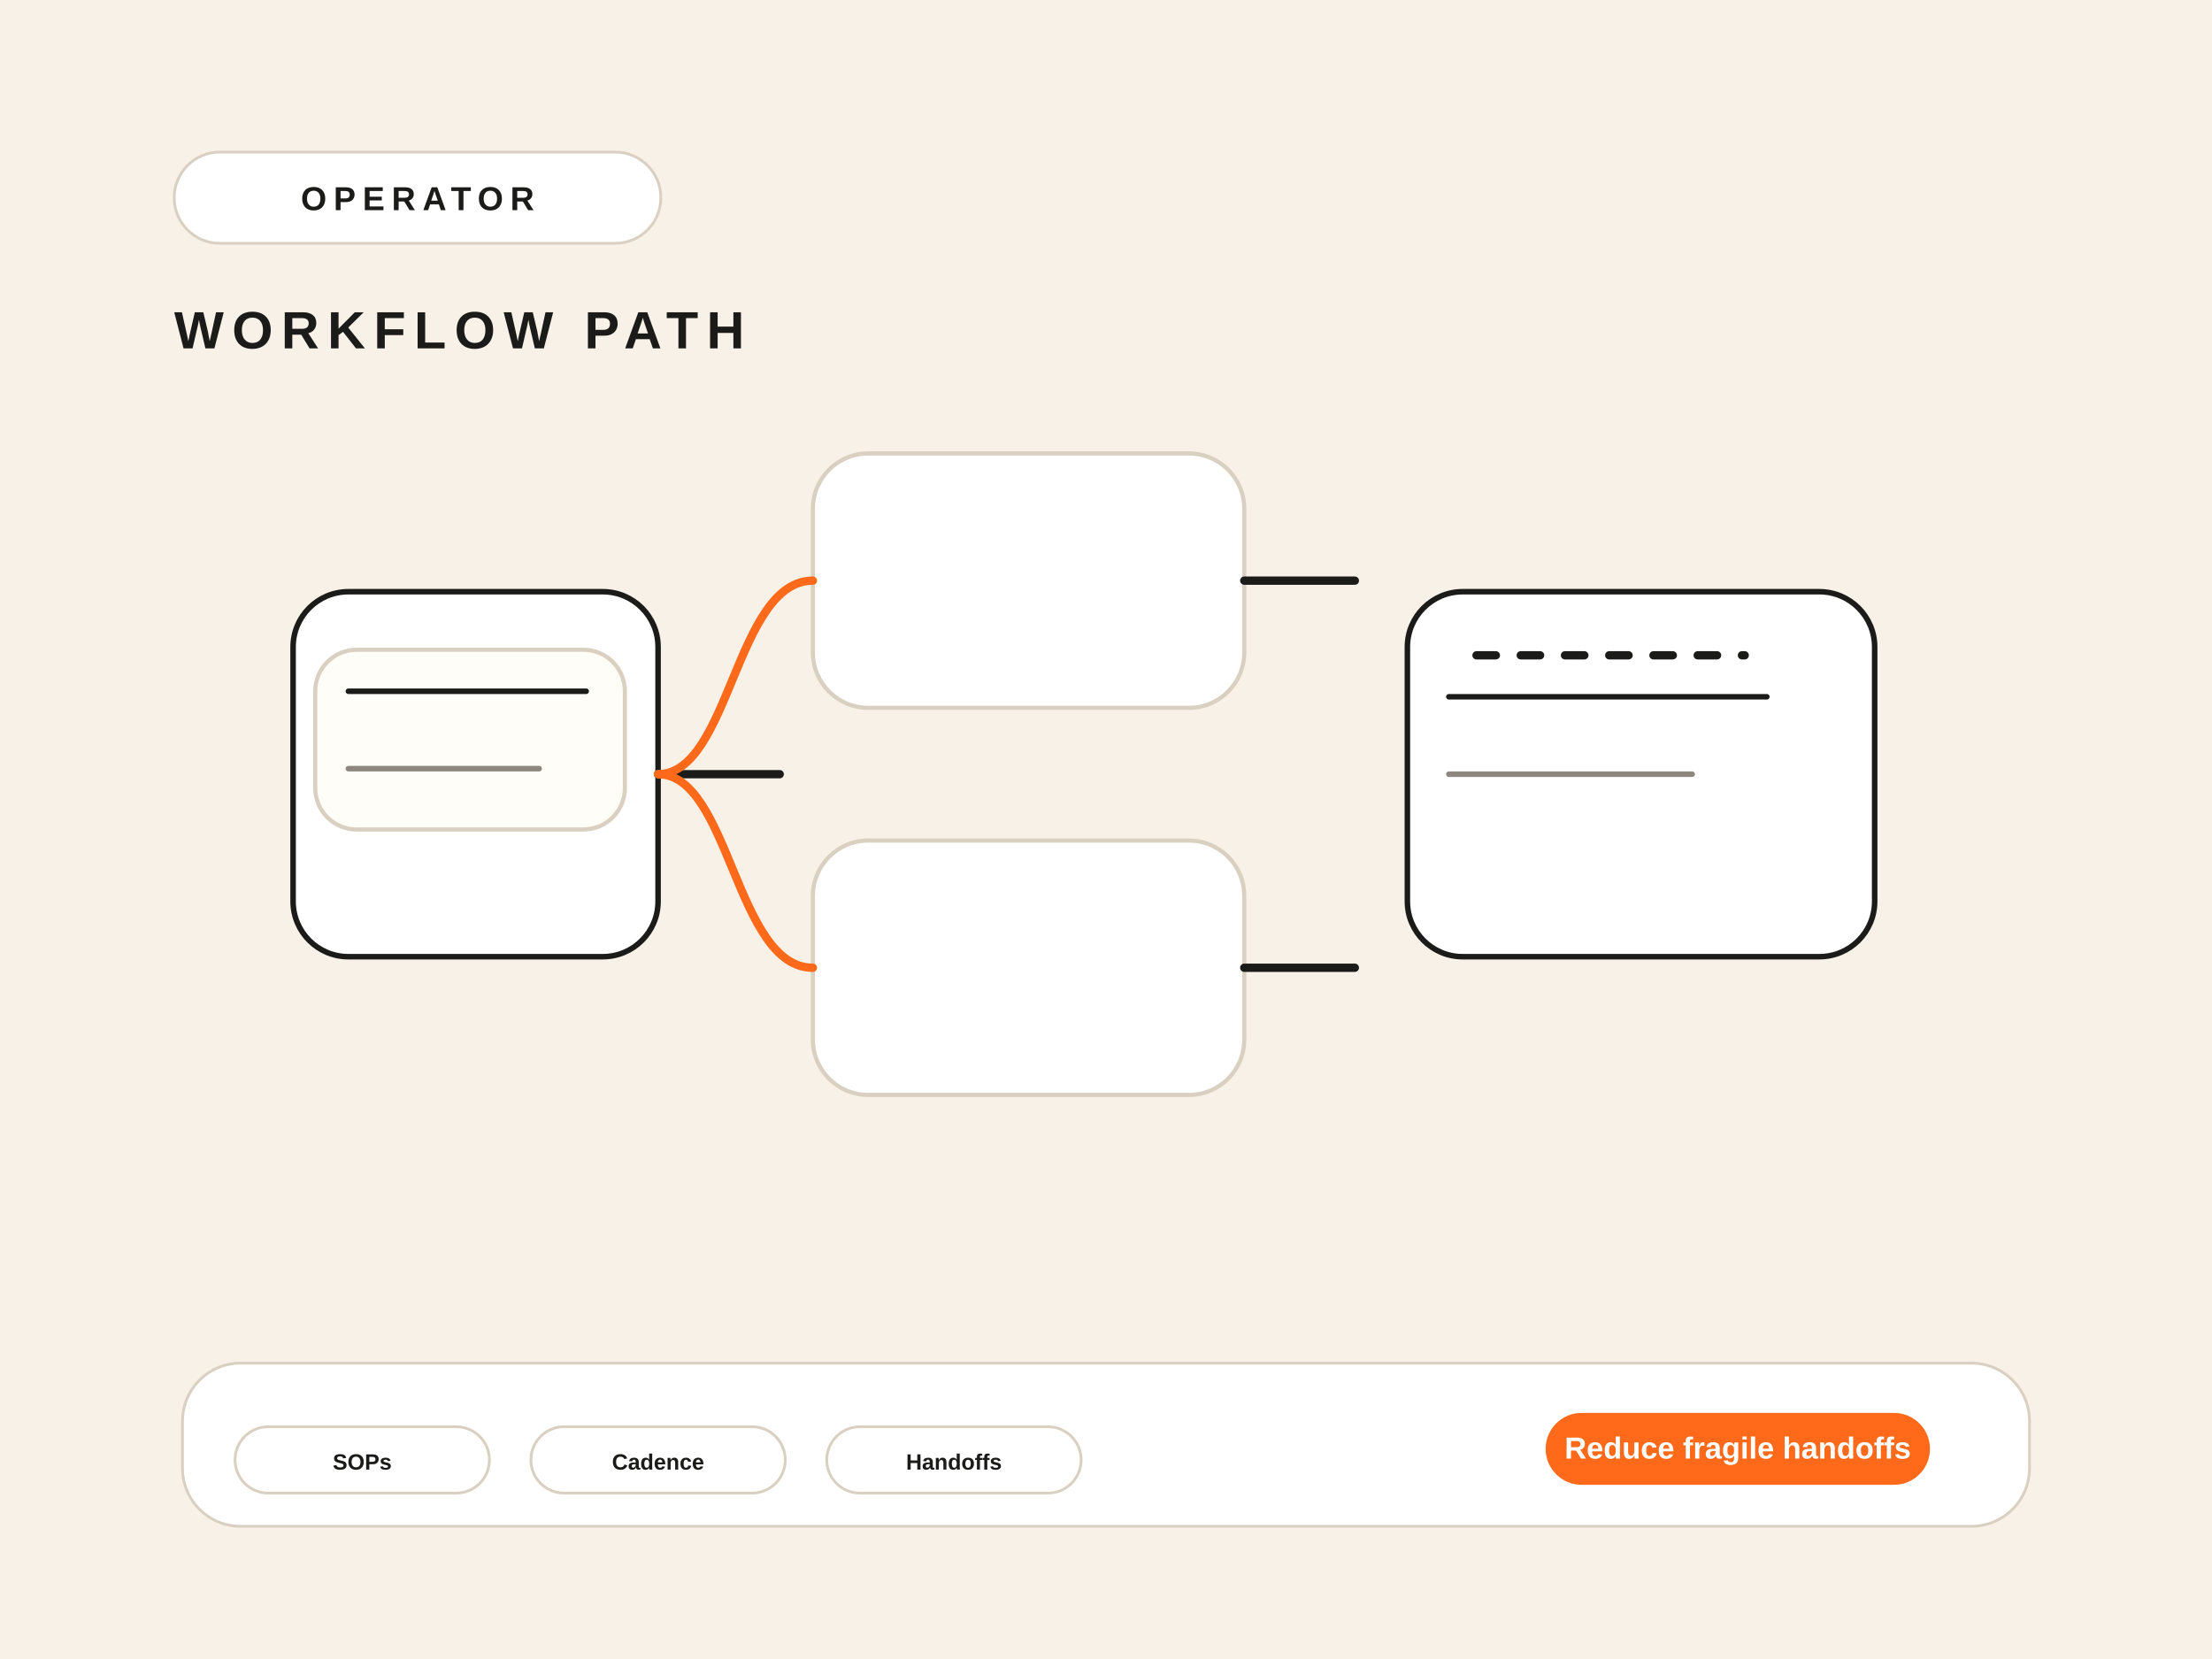
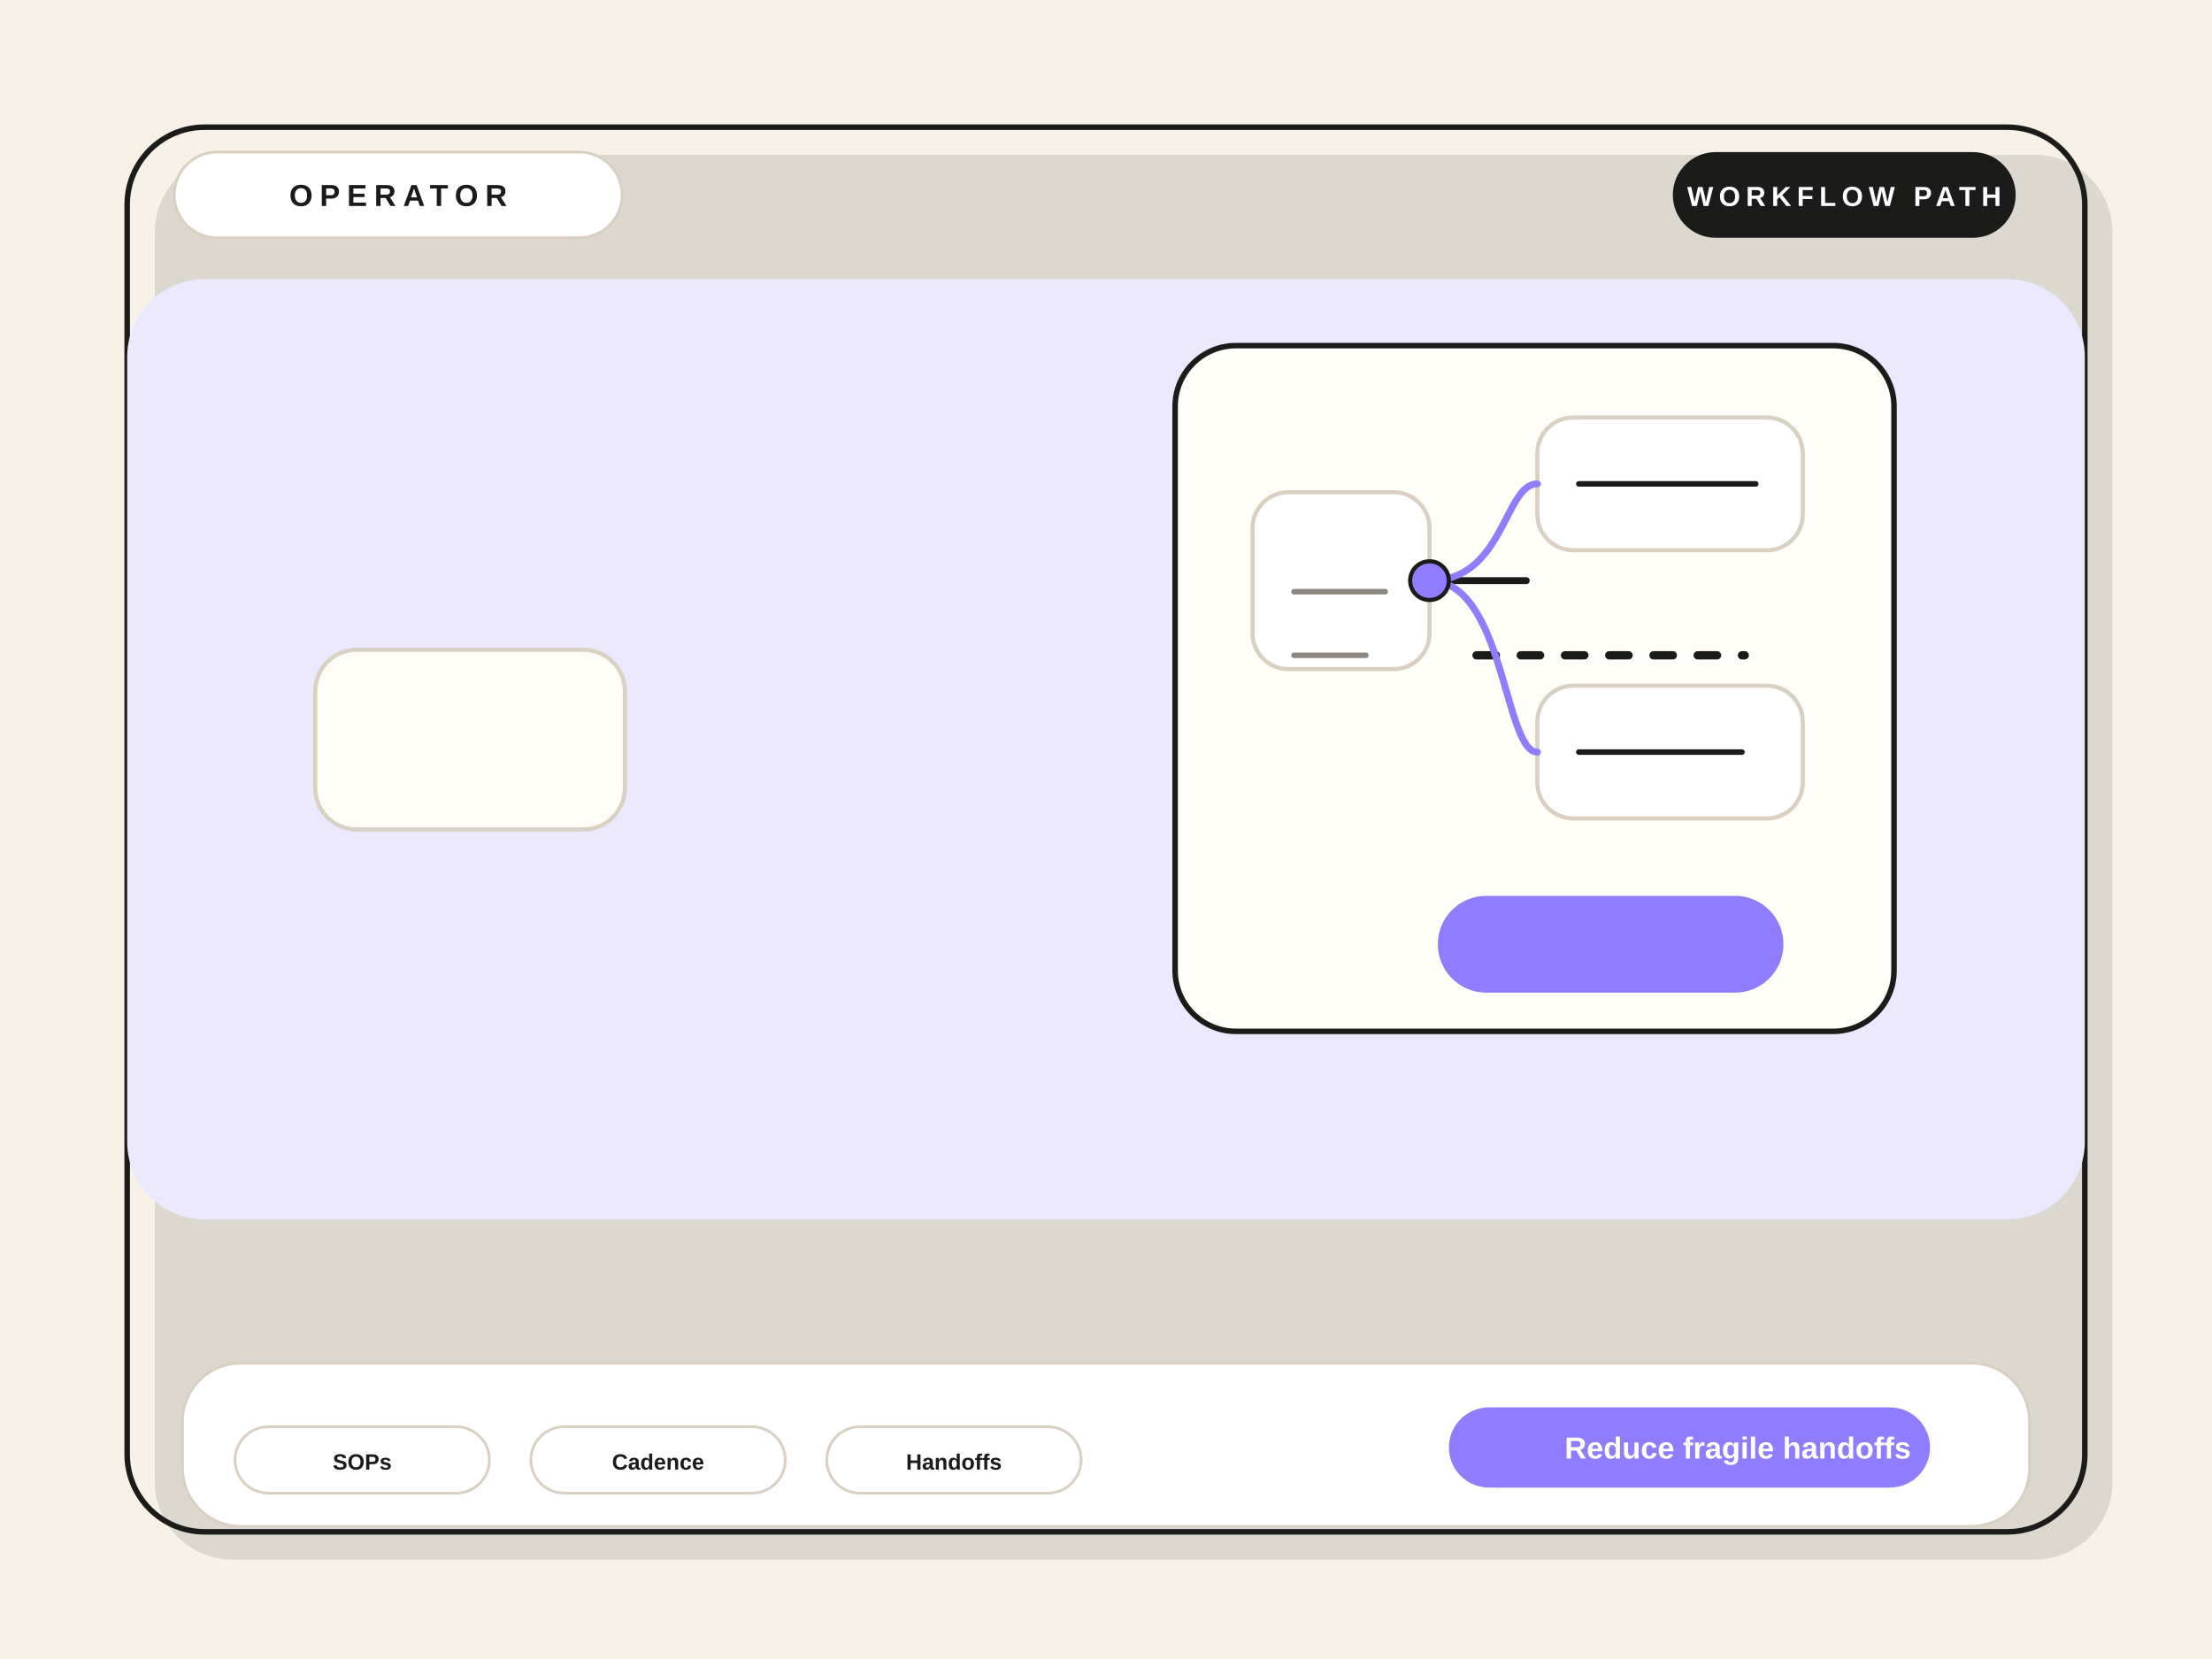
<svg xmlns="http://www.w3.org/2000/svg" width="1600" height="1200" viewBox="0 0 1600 1200" fill="none">
  <rect width="1600" height="1200" fill="#f7f1e7" />
-   <rect x="126" y="110" width="352" height="66" rx="33" fill="#ffffff" stroke="#d9d0c2" stroke-width="2" />
-   <text x="302" y="152" text-anchor="middle" font-family="Arial, sans-serif" font-size="24" font-weight="700" letter-spacing="5" fill="#1b1c1a">
+   <rect x="92" y="92" width="1416" height="1016" rx="56" fill="#f7f1e7" stroke="#1b1c1a" stroke-width="4" />
+   <rect x="112" y="112" width="1416" height="1016" rx="56" fill="rgba(27,28,26,0.12)" />
+   <rect x="126" y="110" width="324" height="62" rx="31" fill="#ffffff" stroke="#d9d0c2" stroke-width="2" />
+   <text x="288" y="149" text-anchor="middle" font-family="Arial, sans-serif" font-size="22" font-weight="700" letter-spacing="5" fill="#1b1c1a">
      OPERATOR
    </text>
-   <text x="126" y="252" font-family="Arial, sans-serif" font-size="38" font-weight="700" letter-spacing="6" fill="#1b1c1a">
+   <rect x="1210" y="110" width="248" height="62" rx="31" fill="#1b1c1a" />
+   <text x="1334" y="149" text-anchor="middle" font-family="Arial, sans-serif" font-size="20" font-weight="700" letter-spacing="4" fill="#ffffff">
      WORKFLOW PATH
    </text>
-   <rect x="212" y="428" width="264" height="264" rx="40" fill="#ffffff" stroke="#1b1c1a" stroke-width="4" />
-   <rect x="588" y="328" width="312" height="184" rx="40" fill="#ffffff" stroke="#d9d0c2" stroke-width="3" />
-   <rect x="588" y="608" width="312" height="184" rx="40" fill="#ffffff" stroke="#d9d0c2" stroke-width="3" />
-   <rect x="1018" y="428" width="338" height="264" rx="40" fill="#ffffff" stroke="#1b1c1a" stroke-width="4" />
+   <text x="148" y="300" font-family="Arial, sans-serif" font-size="86" font-weight="800" letter-spacing="-2" fill="#1b1c1a">
+         Fix
+       </text>
+   <text x="148" y="400" font-family="Arial, sans-serif" font-size="86" font-weight="800" letter-spacing="-2" fill="#1b1c1a">
+         the
+       </text>
+   <text x="148" y="500" font-family="Arial, sans-serif" font-size="86" font-weight="800" letter-spacing="-2" fill="#1b1c1a">
+         handoffs
+       </text>
+   <text x="148" y="632" font-family="Arial, sans-serif" font-size="26" font-weight="700" letter-spacing="4" fill="#5d4ec0">
+     FOUNDER SYSTEMS • PREMIUM TOOL
+   </text>
+   <text x="148" y="676" font-family="Arial, sans-serif" font-size="28" font-weight="500" fill="#1b1c1a">
+     Designed to look priced, not placeholder.
+   </text>
+   <rect x="92" y="202" width="1416" height="680" rx="56" fill="#ece8ff" />
+   <rect x="850" y="250" width="520" height="496" rx="44" fill="#fffdf8" stroke="#1b1c1a" stroke-width="4" />
+   <rect x="906" y="356" width="128" height="128" rx="26" fill="#ffffff" stroke="#d9d0c2" stroke-width="3" />
+   <rect x="1112" y="302" width="192" height="96" rx="26" fill="#ffffff" stroke="#d9d0c2" stroke-width="3" />
+   <rect x="1112" y="496" width="192" height="96" rx="26" fill="#ffffff" stroke="#d9d0c2" stroke-width="3" />
+   <rect x="1040" y="648" width="250" height="70" rx="35" fill="#8f7cff" stroke="#8f7cff" stroke-width="0" />
  <rect x="228" y="470" width="224" height="130" rx="30" fill="#fffdf8" stroke="#d9d0c2" stroke-width="3" />
  <path d="M 1068 474 L 1262 474" stroke="#1b1c1a" stroke-width="6" stroke-dasharray="14 18" stroke-linecap="round" />
-   <path d="M 476 560 H 564" stroke="#1b1c1a" stroke-width="6" stroke-linecap="round" />
-   <path d="M 476 560 C 528 560 532 420 588 420" stroke="#ff6a1a" stroke-width="6" stroke-linecap="round" fill="none" />
-   <path d="M 476 560 C 528 560 532 700 588 700" stroke="#ff6a1a" stroke-width="6" stroke-linecap="round" fill="none" />
-   <path d="M 900 420 H 980" stroke="#1b1c1a" stroke-width="6" stroke-linecap="round" />
-   <path d="M 900 700 H 980" stroke="#1b1c1a" stroke-width="6" stroke-linecap="round" />
-   <path d="M 252 500 L 424 500" stroke="#1b1c1a" stroke-width="4" stroke-linecap="round" />
-   <path d="M 252 556 L 390 556" stroke="#8d877f" stroke-width="4" stroke-linecap="round" />
-   <path d="M 1048 504 L 1278 504" stroke="#1b1c1a" stroke-width="4" stroke-linecap="round" />
-   <path d="M 1048 560 L 1224 560" stroke="#8d877f" stroke-width="4" stroke-linecap="round" />
+   <path d="M 1034 420 H 1104" stroke="#1b1c1a" stroke-width="5" stroke-linecap="round" />
+   <path d="M 1034 420 C 1088 420 1088 350 1112 350" stroke="#8f7cff" stroke-width="5" stroke-linecap="round" fill="none" />
+   <path d="M 1034 420 C 1088 420 1088 544 1112 544" stroke="#8f7cff" stroke-width="5" stroke-linecap="round" fill="none" />
+   <path d="M 936 428 L 1002 428" stroke="#8d877f" stroke-width="4" stroke-linecap="round" />
+   <path d="M 936 474 L 988 474" stroke="#8d877f" stroke-width="4" stroke-linecap="round" />
+   <path d="M 1142 350 L 1270 350" stroke="#1b1c1a" stroke-width="4" stroke-linecap="round" />
+   <path d="M 1142 544 L 1260 544" stroke="#1b1c1a" stroke-width="4" stroke-linecap="round" />
+   <circle cx="1034" cy="420" r="14" fill="#8f7cff" stroke="#1b1c1a" stroke-width="3" />
  <rect x="132" y="986" width="1336" height="118" rx="42" fill="#ffffff" stroke="#d9d0c2" stroke-width="2" />
  <rect x="170" y="1032" width="184" height="48" rx="24" fill="#ffffff" stroke="#d9d0c2" stroke-width="2" />
  <text x="262" y="1063" text-anchor="middle" font-family="Arial, sans-serif" font-size="16" font-weight="700" fill="#1b1c1a">
      SOPs
    </text>
  <rect x="384" y="1032" width="184" height="48" rx="24" fill="#ffffff" stroke="#d9d0c2" stroke-width="2" />
  <text x="476" y="1063" text-anchor="middle" font-family="Arial, sans-serif" font-size="16" font-weight="700" fill="#1b1c1a">
      Cadence
    </text>
  <rect x="598" y="1032" width="184" height="48" rx="24" fill="#ffffff" stroke="#d9d0c2" stroke-width="2" />
  <text x="690" y="1063" text-anchor="middle" font-family="Arial, sans-serif" font-size="16" font-weight="700" fill="#1b1c1a">
      Handoffs
    </text>
-   <rect x="1118" y="1022" width="278" height="52" rx="26" fill="#ff6a1a" />
+   <rect x="1048" y="1018" width="348" height="58" rx="29" fill="#8f7cff" />
  <text x="1257" y="1055" text-anchor="middle" font-family="Arial, sans-serif" font-size="22" font-weight="700" fill="#ffffff">
      Reduce fragile handoffs
    </text>
</svg>
